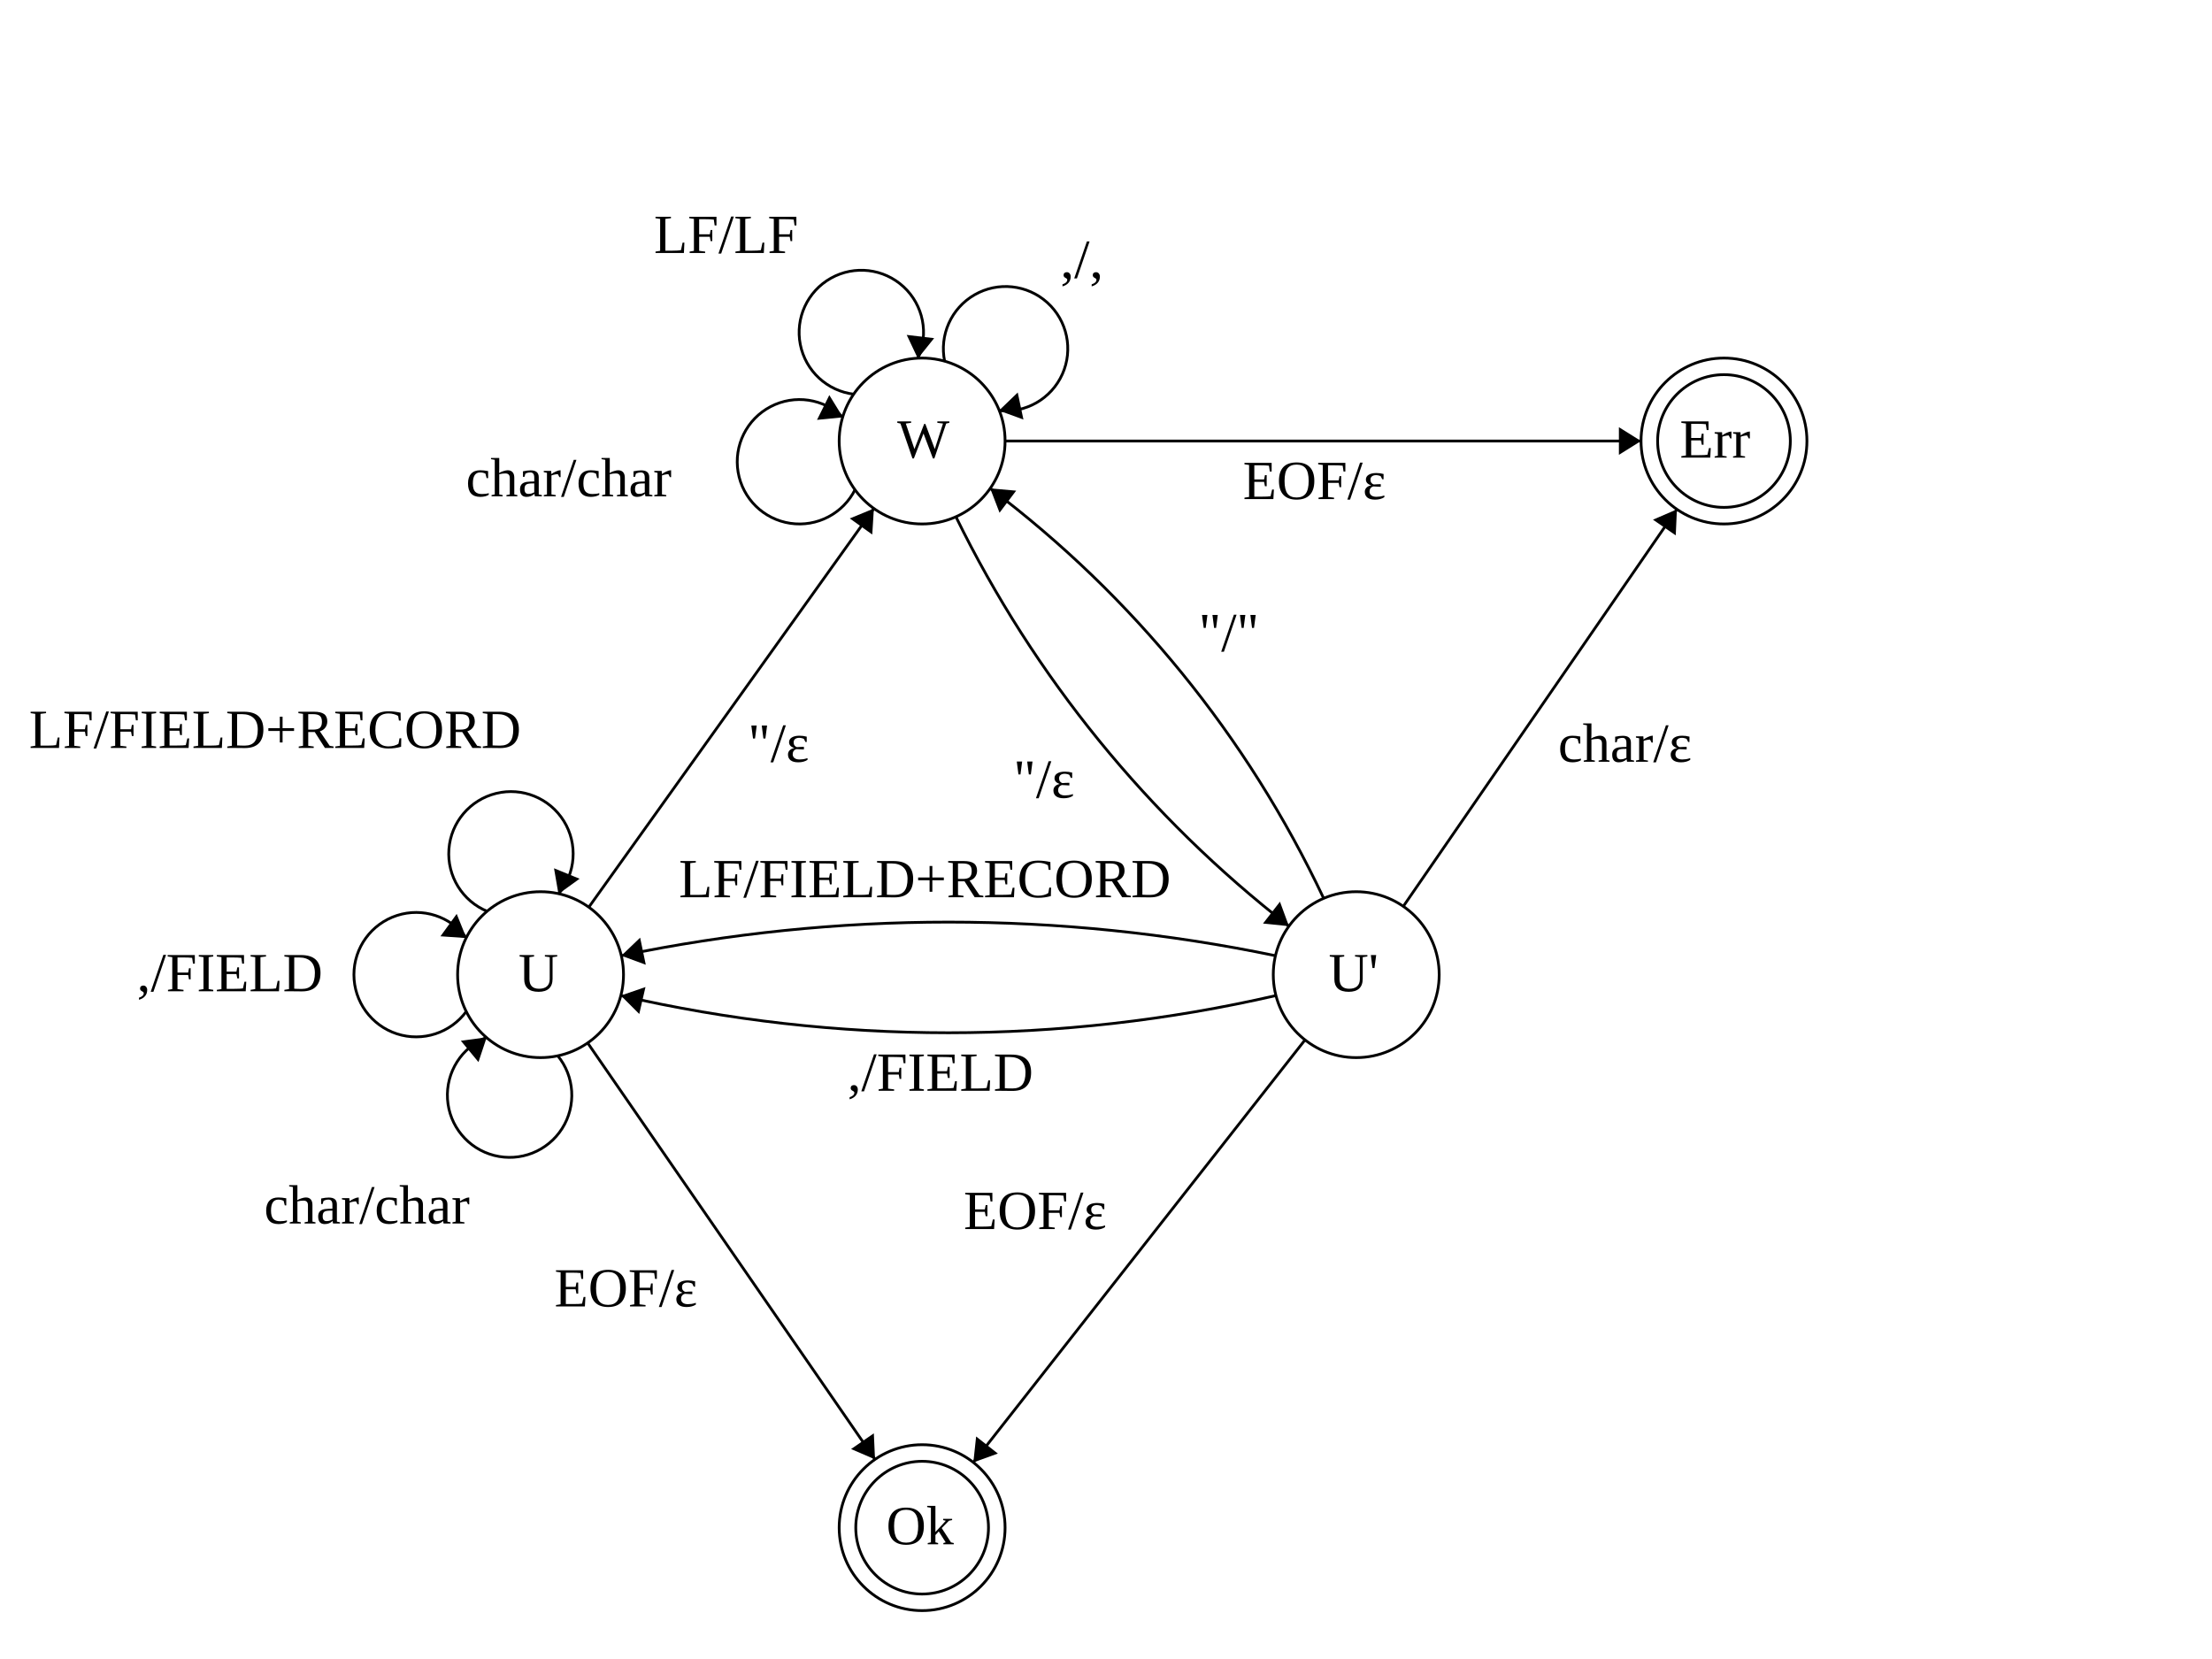
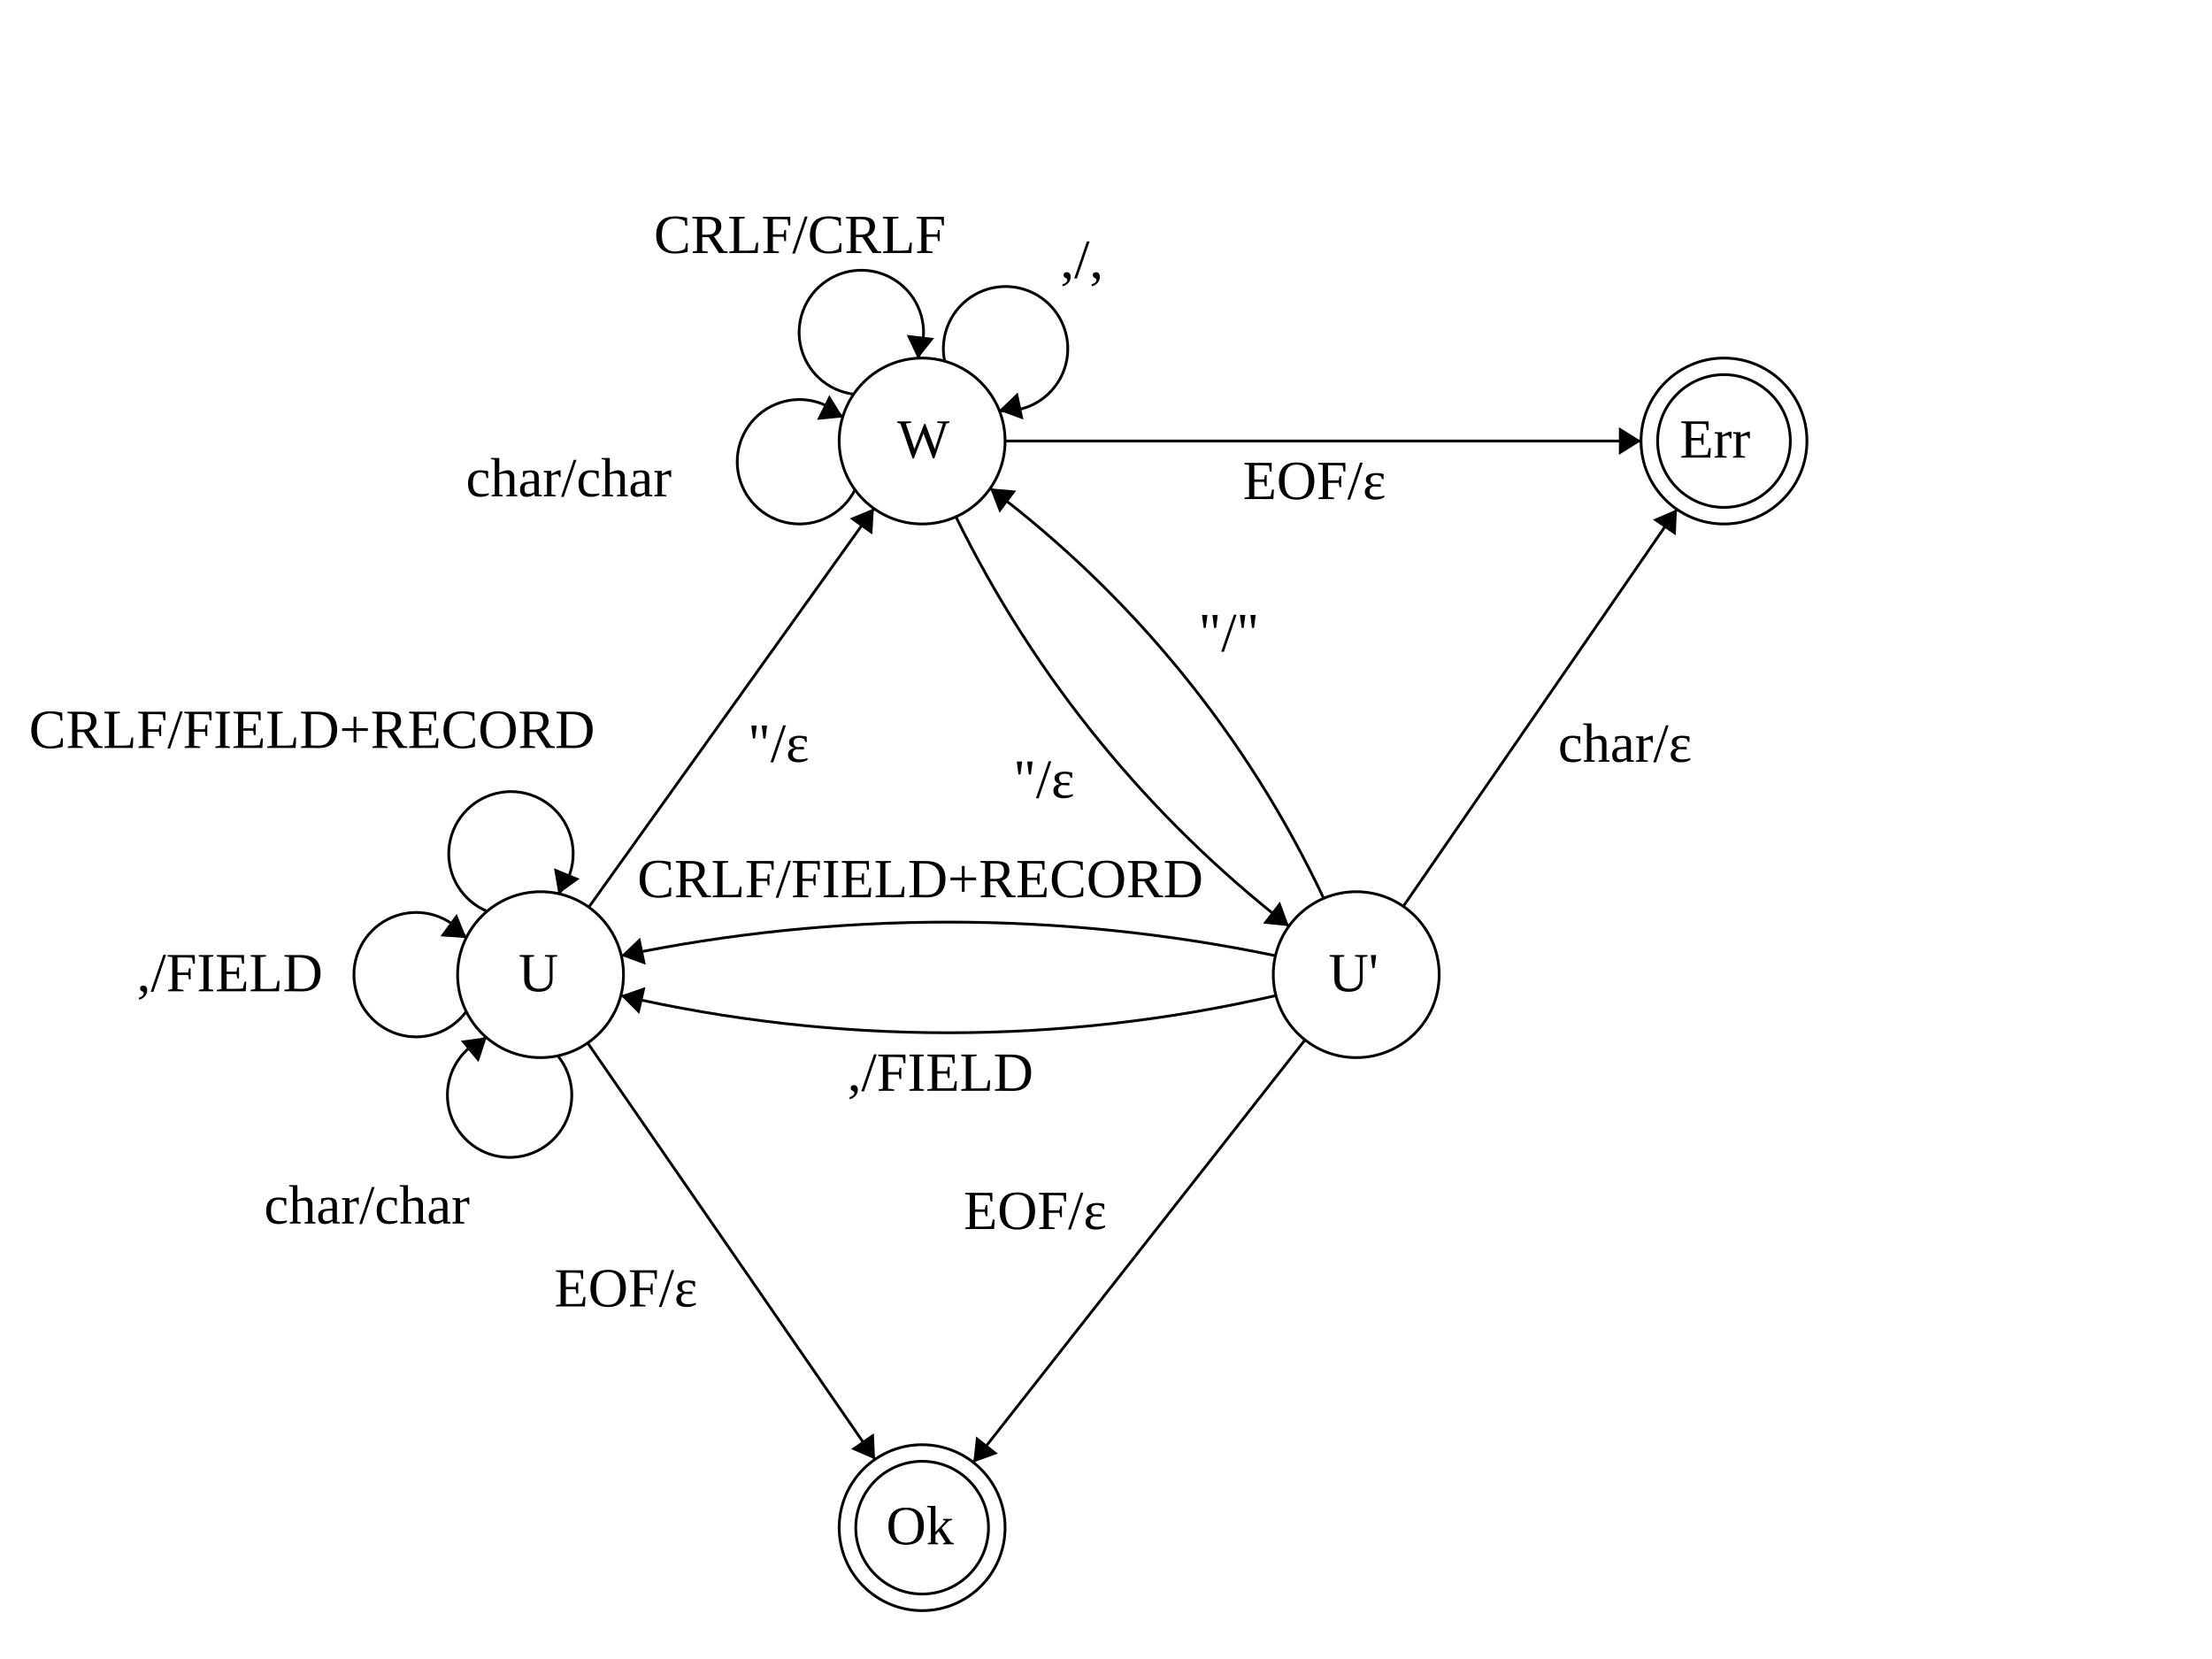
<svg xmlns="http://www.w3.org/2000/svg" width="800" height="600" version="1.1">
  <ellipse stroke="black" stroke-width="1" fill="none" cx="195.5" cy="352.5" rx="30" ry="30" />
  <text x="187.5" y="358.5" font-family="Times New Roman" font-size="20">U</text>
  <ellipse stroke="black" stroke-width="1" fill="none" cx="333.5" cy="159.5" rx="30" ry="30" />
  <text x="324.5" y="165.5" font-family="Times New Roman" font-size="20">W</text>
  <ellipse stroke="black" stroke-width="1" fill="none" cx="490.5" cy="352.5" rx="30" ry="30" />
  <text x="480.5" y="358.5" font-family="Times New Roman" font-size="20">U'</text>
  <ellipse stroke="black" stroke-width="1" fill="none" cx="333.5" cy="552.5" rx="30" ry="30" />
  <text x="320.5" y="558.5" font-family="Times New Roman" font-size="20">Ok</text>
  <ellipse stroke="black" stroke-width="1" fill="none" cx="333.5" cy="552.5" rx="24" ry="24" />
  <ellipse stroke="black" stroke-width="1" fill="none" cx="623.5" cy="159.5" rx="30" ry="30" />
  <text x="607.5" y="165.5" font-family="Times New Roman" font-size="20">Err</text>
  <ellipse stroke="black" stroke-width="1" fill="none" cx="623.5" cy="159.5" rx="24" ry="24" />
  <path stroke="black" stroke-width="1" fill="none" d="M 201.641,381.745 A 22.5,22.5 0 1 1 176.023,375.163" />
  <text x="95.5" y="442.5" font-family="Times New Roman" font-size="20">char/char</text>
  <polygon fill="black" stroke-width="1" points="176.023,375.163 166.671,376.409 173.045,384.115" />
  <path stroke="black" stroke-width="1" fill="none" d="M 176.278,329.62 A 22.5,22.5 0 1 1 201.969,323.326" />
-   <text x="10.5" y="270.5" font-family="Times New Roman" font-size="20">LF/FIELD+RECORD</text>
+   <text x="10.5" y="270.5" font-family="Times New Roman" font-size="20">CRLF/FIELD+RECORD</text>
  <polygon fill="black" stroke-width="1" points="201.969,323.326 209.624,317.812 200.368,314.028" />
  <path stroke="black" stroke-width="1" fill="none" d="M 168.703,365.725 A 22.5,22.5 0 1 1 168.703,339.275" />
  <text x="49.5" y="358.5" font-family="Times New Roman" font-size="20">,/FIELD</text>
  <polygon fill="black" stroke-width="1" points="168.703,339.275 165.17,330.527 159.292,338.618" />
  <polygon stroke="black" stroke-width="1" points="212.538,377.192 316.462,527.808" />
  <polygon fill="black" stroke-width="1" points="316.462,527.808 316.034,518.383 307.803,524.063" />
  <text x="200.5" y="472.5" font-family="Times New Roman" font-size="20">EOF/ε</text>
  <polygon stroke="black" stroke-width="1" points="212.949,328.097 316.051,183.903" />
  <polygon fill="black" stroke-width="1" points="316.051,183.903 307.331,187.503 315.465,193.319" />
  <text x="270.5" y="275.5" font-family="Times New Roman" font-size="20">"/ε</text>
  <path stroke="black" stroke-width="1" fill="none" d="M 466.168,334.962 A 422.477,422.477 0 0 1 345.717,186.893" />
  <polygon fill="black" stroke-width="1" points="466.168,334.962 462.914,326.107 456.782,334.007" />
  <text x="366.5" y="288.5" font-family="Times New Roman" font-size="20">"/ε</text>
  <path stroke="black" stroke-width="1" fill="none" d="M 358.117,176.635 A 398.515,398.515 0 0 1 478.735,324.911" />
  <polygon fill="black" stroke-width="1" points="358.117,176.635 361.497,185.442 367.515,177.456" />
  <text x="433.5" y="235.5" font-family="Times New Roman" font-size="20">"/"</text>
  <polygon stroke="black" stroke-width="1" points="363.5,159.5 593.5,159.5" />
  <polygon fill="black" stroke-width="1" points="593.5,159.5 585.5,154.5 585.5,164.5" />
  <text x="449.5" y="180.5" font-family="Times New Roman" font-size="20">EOF/ε</text>
  <polygon stroke="black" stroke-width="1" points="471.976,376.098 352.024,528.902" />
  <polygon fill="black" stroke-width="1" points="352.024,528.902 360.897,525.697 353.031,519.522" />
  <text x="348.5" y="444.5" font-family="Times New Roman" font-size="20">EOF/ε</text>
  <polygon stroke="black" stroke-width="1" points="507.523,327.797 606.477,184.203" />
  <polygon fill="black" stroke-width="1" points="606.477,184.203 597.82,187.953 606.055,193.627" />
  <text x="563.5" y="275.5" font-family="Times New Roman" font-size="20">char/ε</text>
  <path stroke="black" stroke-width="1" fill="none" d="M 461.471,360.055 A 528.226,528.226 0 0 1 224.529,360.055" />
  <polygon fill="black" stroke-width="1" points="224.529,360.055 231.204,366.722 233.447,356.976" />
  <text x="306.5" y="394.5" font-family="Times New Roman" font-size="20">,/FIELD</text>
  <path stroke="black" stroke-width="1" fill="none" d="M 224.703,345.645 A 581.721,581.721 0 0 1 461.297,345.645" />
  <polygon fill="black" stroke-width="1" points="224.703,345.645 233.552,348.913 231.519,339.122" />
-   <text x="245.5" y="324.5" font-family="Times New Roman" font-size="20">LF/FIELD+RECORD</text>
+   <text x="230.5" y="324.5" font-family="Times New Roman" font-size="20">CRLF/FIELD+RECORD</text>
  <path stroke="black" stroke-width="1" fill="none" d="M 309.283,177.008 A 22.5,22.5 0 1 1 304.873,150.928" />
  <text x="168.5" y="179.5" font-family="Times New Roman" font-size="20">char/char</text>
  <polygon fill="black" stroke-width="1" points="304.873,150.928 299.93,142.893 295.484,151.85" />
  <path stroke="black" stroke-width="1" fill="none" d="M 308.869,142.58 A 22.5,22.5 0 1 1 331.948,129.657" />
-   <text x="236.5" y="91.5" font-family="Times New Roman" font-size="20">LF/LF</text>
+   <text x="236.5" y="91.5" font-family="Times New Roman" font-size="20">CRLF/CRLF</text>
  <polygon fill="black" stroke-width="1" points="331.948,129.657 337.854,122.301 327.923,121.125" />
  <path stroke="black" stroke-width="1" fill="none" d="M 341.662,130.753 A 22.5,22.5 0 1 1 361.282,148.493" />
  <text x="383.5" y="100.5" font-family="Times New Roman" font-size="20">,/,</text>
  <polygon fill="black" stroke-width="1" points="361.282,148.493 370.14,151.738 368.081,141.953" />
</svg>
